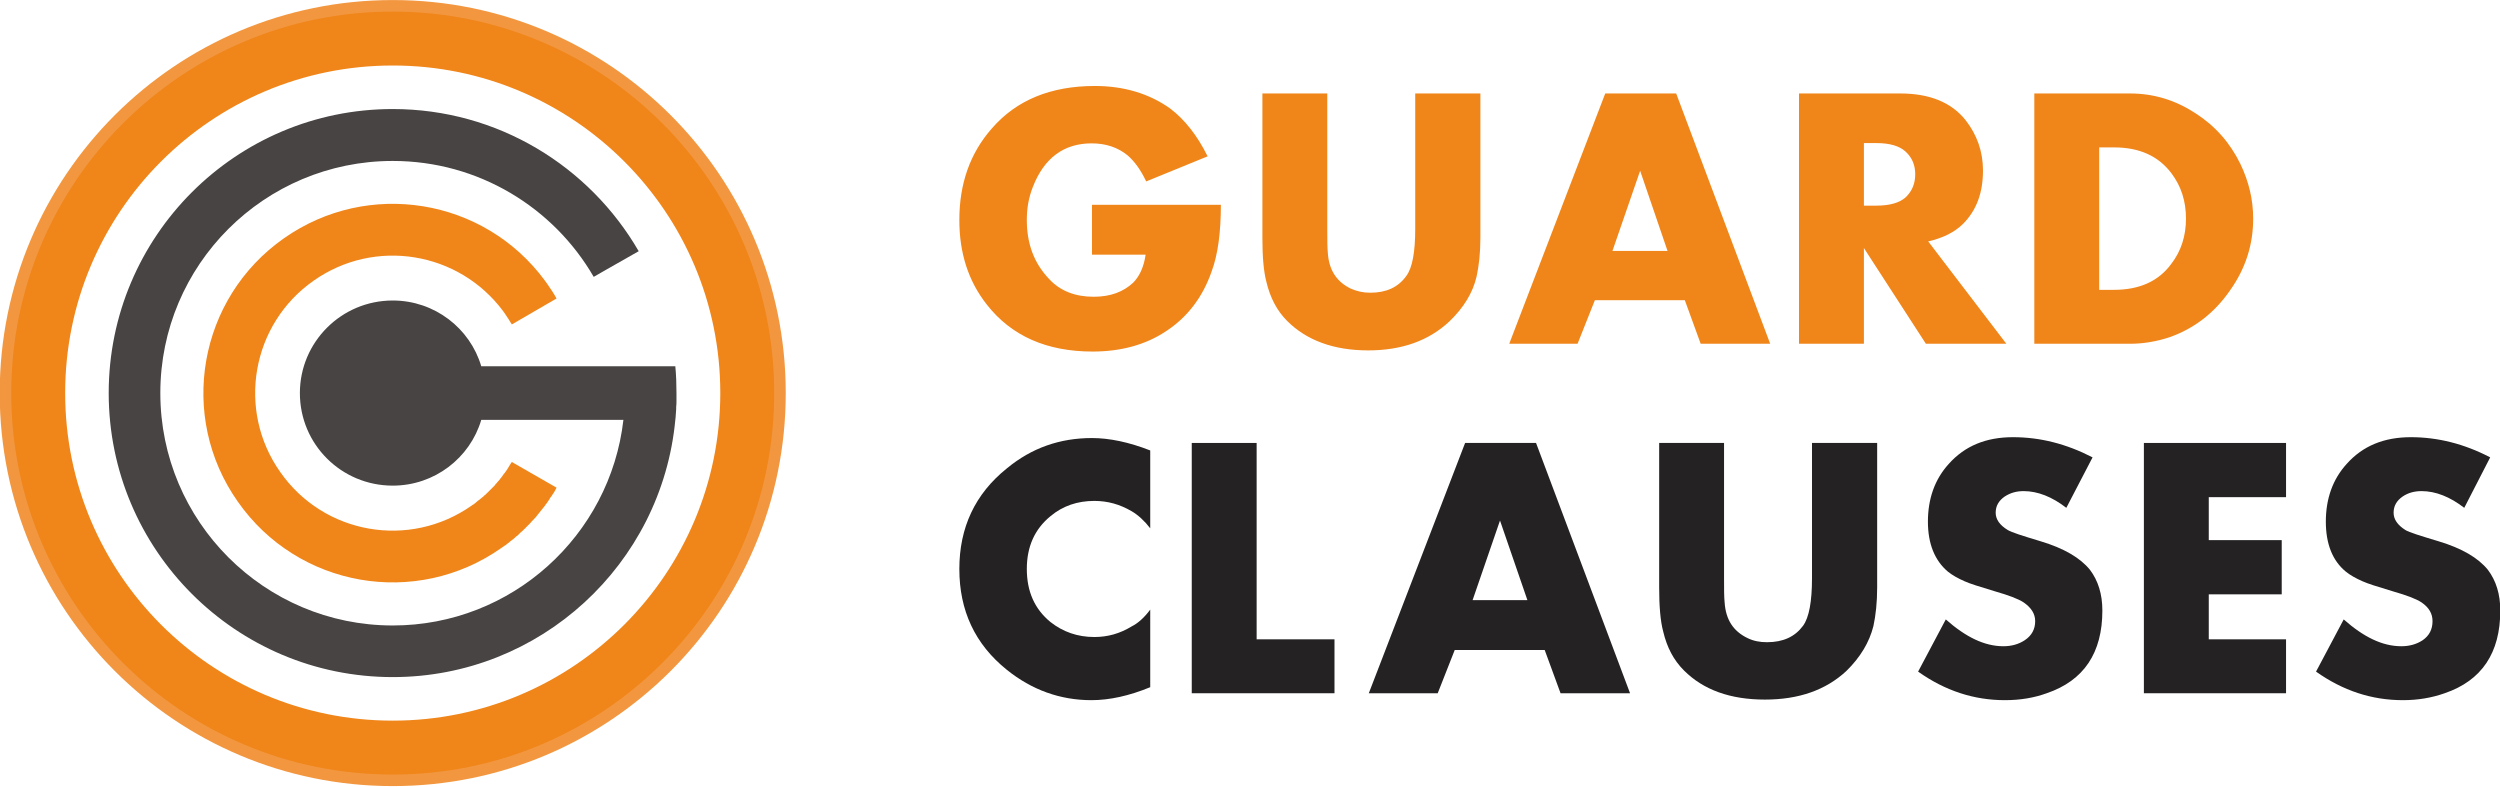
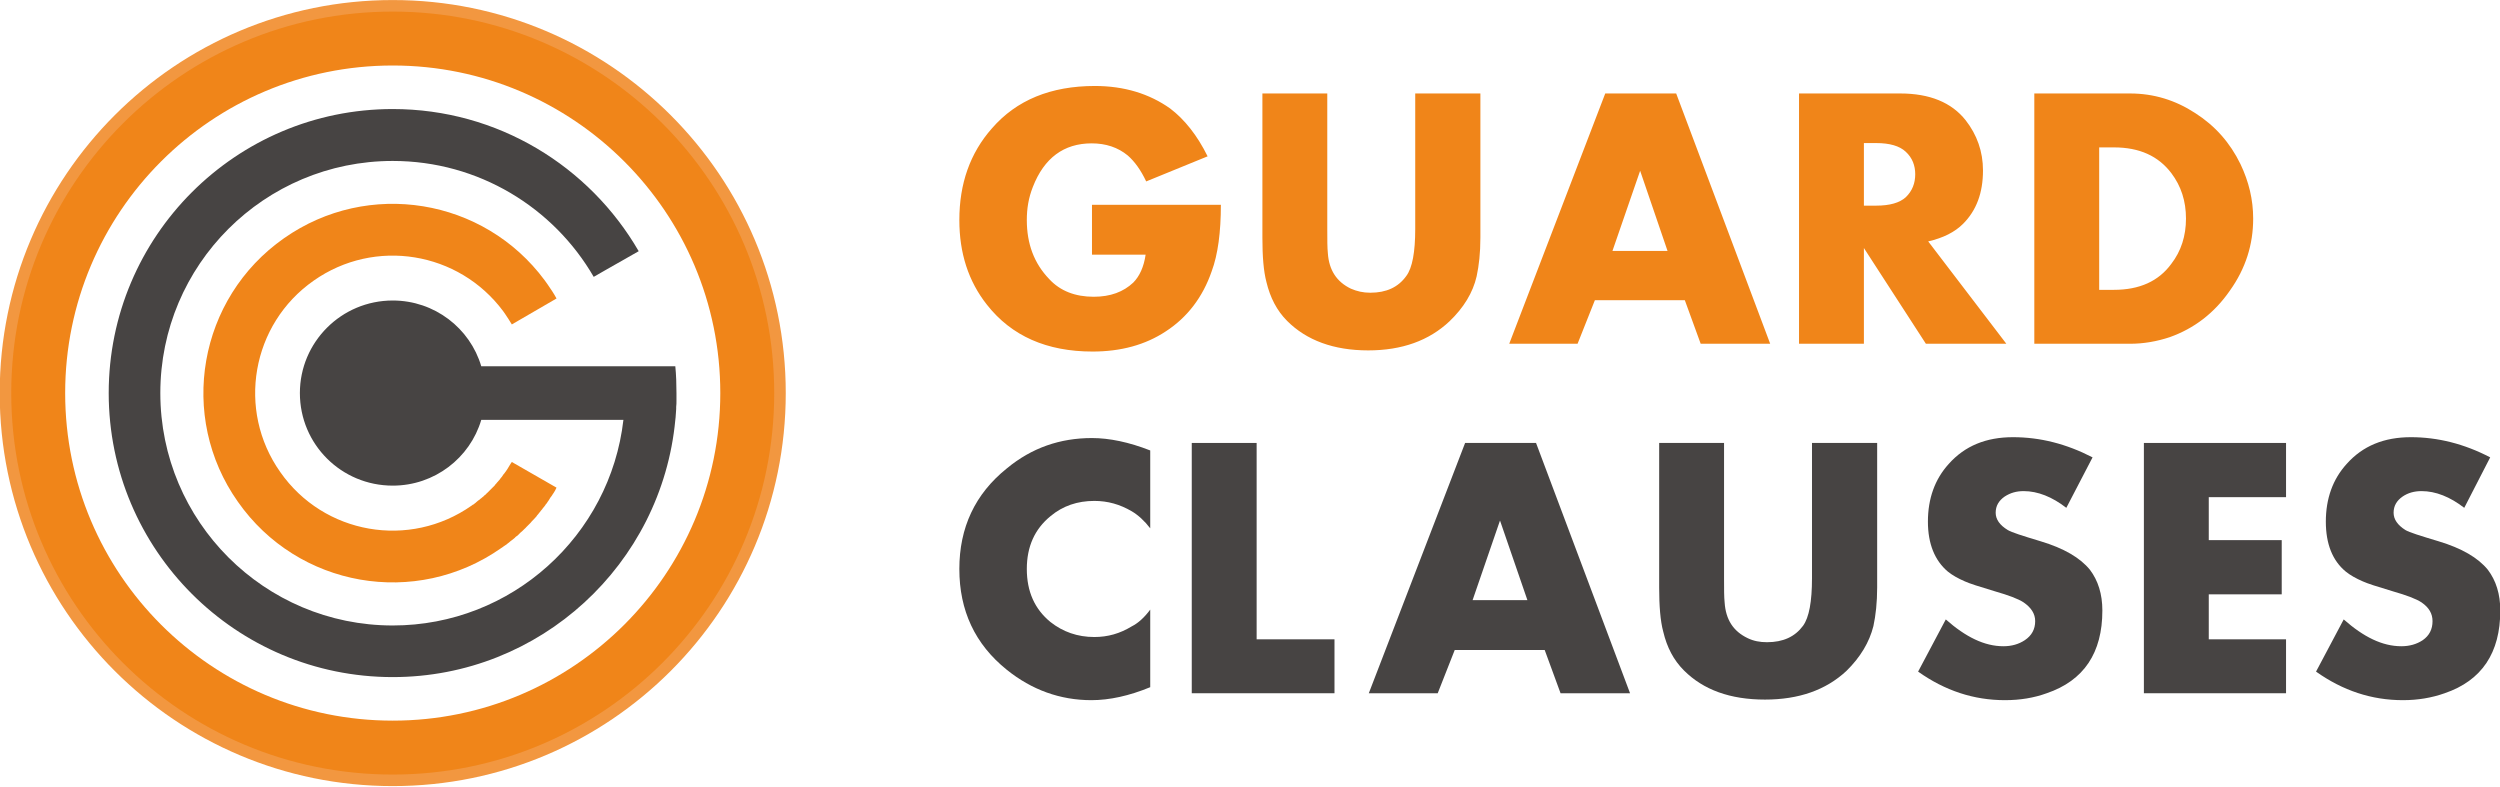
<svg xmlns="http://www.w3.org/2000/svg" xml:space="preserve" width="86.699mm" height="27.263mm" version="1.1" style="shape-rendering:geometricPrecision; text-rendering:geometricPrecision; image-rendering:optimizeQuality; fill-rule:evenodd; clip-rule:evenodd" viewBox="0 0 8670 2726">
  <defs>
    <style type="text/css">
   
    .fil2 {fill:#474443}
    .fil0 {fill:#F29740}
    .fil1 {fill:#F08519}
+     .fil4 {fill:#474443;fill-rule:nonzero}
    .fil3 {fill:#F08519;fill-rule:nonzero}
-     .fil4 {fill:#242222;fill-rule:nonzero}
   
  </style>
  </defs>
  <g id="Layer_x0020_1">
-     <g id="_726220832">
-       <g>
-         <path class="fil0" d="M1362 193c646,0 1170,524 1170,1170 0,647 -524,1171 -1170,1171 -647,0 -1171,-524 -1171,-1171 0,-646 524,-1170 1171,-1170zm0 -193c753,0 1363,610 1363,1363 0,753 -610,1363 -1363,1363 -753,0 -1363,-610 -1363,-1363 0,-753 610,-1363 1363,-1363z" />
-         <path class="fil1" d="M825 1740c208,297 617,369 914,160 2,-1 4,-3 6,-4l1 -1c4,-3 8,-5 12,-8l2 -2c3,-2 7,-5 10,-8l4 -3c3,-2 6,-5 9,-7 2,-2 4,-3 5,-5 3,-2 5,-4 7,-5 2,-2 5,-5 7,-7 1,-1 3,-3 4,-4 3,-2 6,-5 8,-7l4 -4c3,-2 5,-5 8,-8l3 -3c3,-3 6,-6 9,-9l2 -2c3,-4 6,-7 9,-10l3 -3c3,-3 6,-7 9,-10l1 -2c3,-3 6,-7 9,-11l1 -1c3,-4 6,-8 9,-11l1 -2c3,-3 6,-7 9,-11l1 -2c3,-3 6,-7 8,-11l1 -1c3,-5 6,-9 8,-13l1 -1c3,-4 6,-8 8,-12l1 -1c4,-6 8,-13 11,-20l-155 -89c-3,4 -6,9 -9,14l0 0c-2,3 -4,6 -6,10l0 0c-2,3 -4,6 -6,9l-1 1c-2,3 -4,6 -6,8l-1 1c-2,3 -4,6 -6,9l-1 1c-2,2 -4,5 -6,8l-1 1c-2,3 -5,5 -7,8l-1 1c-2,3 -4,5 -7,8l-1 2c-2,2 -4,4 -7,7l-2 2c-2,2 -4,4 -6,6l-2 2c-2,2 -4,4 -6,6l-3 3c-2,1 -3,3 -5,5 -1,1 -2,2 -4,3 -1,1 -3,3 -5,5 -1,1 -3,2 -4,3 -2,2 -3,3 -5,4 -2,2 -4,4 -6,5l-3 2c-2,2 -5,4 -7,6l-1 1c-3,2 -6,5 -9,7l-1 0c-1,1 -3,2 -4,3 -216,152 -513,100 -664,-116 -152,-215 -100,-513 116,-664 212,-149 503,-101 657,106l0 0c2,3 5,7 7,10l0 0c8,12 16,24 23,36l155 -90c-9,-17 -20,-33 -31,-49l0 0c-3,-5 -7,-9 -10,-14l0 0c-211,-285 -612,-351 -904,-146 -297,208 -369,618 -160,914z" />
-         <path class="fil1" d="M1362 40c730,0 1323,593 1323,1323 0,731 -593,1323 -1323,1323 -731,0 -1323,-592 -1323,-1323 0,-730 592,-1323 1323,-1323zm0 187c627,0 1136,509 1136,1136 0,627 -509,1136 -1136,1136 -628,0 -1136,-509 -1136,-1136 0,-627 508,-1136 1136,-1136z" />
-         <path class="fil2" d="M1362 378c364,0 682,198 853,493l-116 66 -40 23c-139,-240 -399,-402 -697,-402 -445,0 -806,360 -806,805 0,445 361,806 806,806 413,0 754,-312 800,-713l-493 0c-39,132 -162,228 -307,228 -178,0 -322,-143 -322,-321 0,-177 144,-321 322,-321 145,0 268,96 307,228l673 0c3,31 4,62 4,93 0,8 0,16 0,25l0 2c0,7 0,14 -1,21 0,2 0,4 0,7 0,5 -1,10 -1,15 0,4 -1,9 -1,14 0,3 -1,6 -1,9 -47,500 -468,892 -980,892 -544,0 -985,-441 -985,-985 0,-544 441,-985 985,-985z" />
-       </g>
-       <g>
-         <path class="fil3" d="M4234 710c0,94 -10,172 -32,231 -31,90 -85,160 -159,208 -71,47 -156,70 -254,70 -159,0 -281,-54 -366,-162 -65,-82 -96,-180 -96,-294 0,-126 37,-232 113,-318 85,-98 204,-147 357,-147 102,0 189,27 261,78 50,38 94,93 130,166l-213 87c-19,-40 -40,-69 -64,-90 -34,-28 -76,-42 -125,-42 -97,0 -165,51 -204,151 -15,38 -21,75 -21,115 0,82 25,150 78,205 38,41 90,61 154,61 58,0 103,-17 137,-49 22,-22 37,-55 43,-97l-186 0 0 -173 447 0zm900 114c0,53 -5,97 -13,134 -13,57 -45,109 -94,156 -71,67 -165,101 -282,101 -120,0 -214,-35 -281,-102 -36,-36 -59,-81 -72,-135 -10,-38 -14,-89 -14,-154l0 -500 225 0 0 470c0,37 0,65 2,84 4,58 30,99 80,123 21,9 42,14 67,14 56,0 97,-19 125,-58 21,-28 31,-83 31,-163l0 -470 226 0 0 500zm1005 368l-241 0 -55 -151 -312 0 -60 151 -237 0 333 -868 246 0 326 868 0 0zm-356 -322l-95 -278 -96 278 191 0zm1175 322l-279 0 -215 -332 0 332 -225 0 0 -868 351 0c102,0 178,31 227,93 39,50 60,108 60,174 0,78 -23,139 -69,185 -29,29 -69,49 -121,61l271 355 0 0zm-316 -588c0,-30 -10,-57 -33,-78 -21,-20 -56,-30 -102,-30l-43 0 0 217 43 0c47,0 81,-10 102,-29 23,-22 33,-49 33,-80l0 0zm1172 154c0,90 -26,173 -81,250 -54,78 -124,131 -208,161 -45,15 -91,23 -138,23l-332 0 0 -868 332 0c82,0 157,23 226,68 69,44 121,103 157,177 29,61 44,123 44,189l0 0zm-233 0c0,-61 -17,-113 -51,-158 -45,-59 -110,-89 -199,-89l-51 0 0 494 51 0c89,0 155,-30 199,-90 34,-44 51,-97 51,-157z" />
-         <path class="fil4" d="M8671 2117c0,147 -64,243 -193,287 -45,16 -93,24 -145,24 -108,0 -208,-33 -301,-99l96 -181c69,61 134,93 200,93 28,0 53,-7 74,-21 23,-16 34,-38 34,-66 0,-26 -12,-47 -38,-65 -20,-13 -53,-25 -98,-38 -57,-17 -91,-28 -106,-35 -23,-10 -43,-21 -59,-34 -46,-38 -69,-96 -69,-173 0,-80 24,-147 72,-200 56,-63 130,-93 223,-93 93,0 185,23 275,70l-90 175c-49,-38 -99,-58 -148,-58 -25,0 -47,6 -66,19 -20,14 -31,32 -31,56 0,23 14,43 41,60 13,8 52,20 115,39 80,24 137,57 171,99 28,37 43,84 43,141l0 0z" />
-         <polygon class="fil4" points="7928,2404 7435,2404 7435,1536 7928,1536 7928,1724 7660,1724 7660,1873 7913,1873 7913,2061 7660,2061 7660,2217 7928,2217 7928,2404 " />
-         <path class="fil4" d="M7291 2117c0,147 -64,243 -193,287 -44,16 -92,24 -145,24 -108,0 -208,-33 -301,-99l96 -181c69,61 134,93 200,93 28,0 53,-7 74,-21 24,-16 36,-38 36,-66 0,-26 -14,-47 -40,-65 -20,-13 -53,-25 -98,-38 -57,-17 -91,-28 -106,-35 -23,-10 -43,-21 -59,-34 -45,-38 -69,-96 -69,-173 0,-80 24,-147 72,-200 56,-63 130,-93 223,-93 94,0 185,23 276,70l-91 175c-49,-38 -99,-58 -148,-58 -25,0 -46,6 -66,19 -20,14 -31,32 -31,56 0,23 14,43 42,60 13,8 51,20 114,39 80,24 137,57 171,99 28,37 43,84 43,141l0 0z" />
-         <path class="fil4" d="M6510 2037c0,52 -5,97 -13,134 -14,56 -45,108 -94,156 -71,66 -165,99 -282,99 -121,0 -214,-34 -281,-101 -36,-36 -59,-80 -72,-135 -10,-37 -14,-89 -14,-153l0 -501 225 0 0 469c0,38 0,66 2,84 4,60 30,100 80,124 21,10 42,14 67,14 56,0 97,-19 125,-57 21,-29 31,-84 31,-165l0 -469 226 0 0 501z" />
-         <path class="fil4" d="M5297 2081l-95 -276 -95 276 190 0zm356 323l-241 0 -55 -150 -312 0 -59 150 -239 0 334 -868 246 0 326 868 0 0z" />
-         <polygon class="fil4" points="4628,2404 4133,2404 4133,1536 4358,1536 4358,2217 4628,2217 4628,2404 " />
-         <path class="fil4" d="M3989 2383c-73,30 -141,45 -204,45 -109,0 -207,-36 -293,-105 -111,-89 -165,-206 -165,-350 0,-143 54,-260 165,-349 86,-71 184,-105 295,-105 60,0 128,14 202,43l0 270c-20,-26 -42,-46 -64,-59 -41,-24 -83,-36 -130,-36 -58,0 -109,17 -152,53 -55,45 -82,106 -82,183 0,78 27,139 82,184 43,34 94,52 152,52 47,0 89,-12 130,-37 22,-11 44,-31 64,-58l0 269 0 0z" />
-       </g>
+     <g id="_614150208">
+       <path class="fil0" d="M1362 193c646,0 1170,524 1170,1170 0,647 -524,1171 -1170,1171 -647,0 -1171,-524 -1171,-1171 0,-646 524,-1170 1171,-1170zm0 -193c753,0 1363,610 1363,1363 0,753 -610,1363 -1363,1363 -753,0 -1363,-610 -1363,-1363 0,-753 610,-1363 1363,-1363z" />
+       <path class="fil1" d="M825 1740c208,297 617,369 914,160 2,-1 4,-3 6,-4l1 -1c4,-3 8,-5 12,-8l2 -2c3,-2 7,-5 10,-8l4 -3c3,-2 6,-5 9,-7 2,-2 4,-3 5,-5 3,-2 5,-4 7,-5 2,-2 5,-5 7,-7 1,-1 3,-3 4,-4 3,-2 6,-5 8,-7l4 -4c3,-2 5,-5 8,-8l3 -3c3,-3 6,-6 9,-9l2 -2c3,-4 6,-7 9,-10l3 -3c3,-3 6,-7 9,-10l1 -2c3,-3 6,-7 9,-11l1 -1c3,-4 6,-8 9,-11l1 -2c3,-3 6,-7 9,-11l1 -2c3,-3 6,-7 8,-11l1 -1c3,-5 6,-9 8,-13l1 -1c3,-4 6,-8 8,-12l1 -1c4,-6 8,-13 11,-20l-155 -89c-3,4 -6,9 -9,14l0 0c-2,3 -4,6 -6,10l0 0c-2,3 -4,6 -6,9l-1 1c-2,3 -4,6 -6,8l-1 1c-2,3 -4,6 -6,9l-1 1c-2,2 -4,5 -6,8l-1 1c-2,3 -5,5 -7,8l-1 1c-2,3 -4,5 -7,8l-1 2c-2,2 -4,4 -7,7l-2 2c-2,2 -4,4 -6,6l-2 2c-2,2 -4,4 -6,6l-3 3c-2,1 -3,3 -5,5 -1,1 -2,2 -4,3 -1,1 -3,3 -5,5 -1,1 -3,2 -4,3 -2,2 -3,3 -5,4 -2,2 -4,4 -6,5l-3 2c-2,2 -5,4 -7,6l-1 1c-3,2 -6,5 -9,7l-1 0c-1,1 -3,2 -4,3 -216,152 -513,100 -664,-116 -152,-215 -100,-513 116,-664 212,-149 503,-101 657,106l0 0c2,3 5,7 7,10l0 0c8,12 16,24 23,36l155 -90c-9,-17 -20,-33 -31,-49l0 0c-3,-5 -7,-9 -10,-14l0 0c-211,-285 -612,-351 -904,-146 -297,208 -369,618 -160,914z" />
+       <path class="fil1" d="M1362 40c730,0 1323,593 1323,1323 0,731 -593,1323 -1323,1323 -731,0 -1323,-592 -1323,-1323 0,-730 592,-1323 1323,-1323zm0 187c627,0 1136,509 1136,1136 0,627 -509,1136 -1136,1136 -628,0 -1136,-509 -1136,-1136 0,-627 508,-1136 1136,-1136z" />
+       <path class="fil2" d="M1362 378c364,0 682,198 853,493l-116 66 -40 23c-139,-240 -399,-402 -697,-402 -445,0 -806,360 -806,805 0,445 361,806 806,806 413,0 754,-312 800,-713l-493 0c-39,132 -162,228 -307,228 -178,0 -322,-143 -322,-321 0,-177 144,-321 322,-321 145,0 268,96 307,228l673 0c3,31 4,62 4,93 0,8 0,16 0,25l0 2c0,7 0,14 -1,21 0,2 0,4 0,7 0,5 -1,10 -1,15 0,4 -1,9 -1,14 0,3 -1,6 -1,9 -47,500 -468,892 -980,892 -544,0 -985,-441 -985,-985 0,-544 441,-985 985,-985z" />
+     </g>
+     <g id="_614152000">
+       <path class="fil3" d="M4234 710c0,94 -10,172 -32,231 -31,90 -85,160 -159,208 -71,47 -156,70 -254,70 -159,0 -281,-54 -366,-162 -65,-82 -96,-180 -96,-294 0,-126 37,-232 113,-318 85,-98 204,-147 357,-147 102,0 189,27 261,78 50,38 94,93 130,166l-213 87c-19,-40 -40,-69 -64,-90 -34,-28 -76,-42 -125,-42 -97,0 -165,51 -204,151 -15,38 -21,75 -21,115 0,82 25,150 78,205 38,41 90,61 154,61 58,0 103,-17 137,-49 22,-22 37,-55 43,-97l-186 0 0 -173 447 0zm900 114c0,53 -5,97 -13,134 -13,57 -45,109 -94,156 -71,67 -165,101 -282,101 -120,0 -214,-35 -281,-102 -36,-36 -59,-81 -72,-135 -10,-38 -14,-89 -14,-154l0 -500 225 0 0 470c0,37 0,65 2,84 4,58 30,99 80,123 21,9 42,14 67,14 56,0 97,-19 125,-58 21,-28 31,-83 31,-163l0 -470 226 0 0 500zm1005 368l-241 0 -55 -151 -312 0 -60 151 -237 0 333 -868 246 0 326 868 0 0zm-356 -322l-95 -278 -96 278 191 0zm1175 322l-279 0 -215 -332 0 332 -225 0 0 -868 351 0c102,0 178,31 227,93 39,50 60,108 60,174 0,78 -23,139 -69,185 -29,29 -69,49 -121,61l271 355 0 0zm-316 -588c0,-30 -10,-57 -33,-78 -21,-20 -56,-30 -102,-30l-43 0 0 217 43 0c47,0 81,-10 102,-29 23,-22 33,-49 33,-80l0 0zm1172 154c0,90 -26,173 -81,250 -54,78 -124,131 -208,161 -45,15 -91,23 -138,23l-332 0 0 -868 332 0c82,0 157,23 226,68 69,44 121,103 157,177 29,61 44,123 44,189l0 0zm-233 0c0,-61 -17,-113 -51,-158 -45,-59 -110,-89 -199,-89l-51 0 0 494 51 0c89,0 155,-30 199,-90 34,-44 51,-97 51,-157z" />
+       <path class="fil4" d="M8671 2117c0,147 -64,243 -193,287 -45,16 -93,24 -145,24 -108,0 -208,-33 -301,-99l96 -181c69,61 134,93 200,93 28,0 53,-7 74,-21 23,-16 34,-38 34,-66 0,-26 -12,-47 -38,-65 -20,-13 -53,-25 -98,-38 -57,-17 -91,-28 -106,-35 -23,-10 -43,-21 -59,-34 -46,-38 -69,-96 -69,-173 0,-80 24,-147 72,-200 56,-63 130,-93 223,-93 93,0 185,23 275,70l-90 175c-49,-38 -99,-58 -148,-58 -25,0 -47,6 -66,19 -20,14 -31,32 -31,56 0,23 14,43 41,60 13,8 52,20 115,39 80,24 137,57 171,99 28,37 43,84 43,141l0 0z" />
+       <polygon class="fil4" points="7928,2404 7435,2404 7435,1536 7928,1536 7928,1724 7660,1724 7660,1873 7913,1873 7913,2061 7660,2061 7660,2217 7928,2217 7928,2404 " />
+       <path class="fil4" d="M7291 2117c0,147 -64,243 -193,287 -44,16 -92,24 -145,24 -108,0 -208,-33 -301,-99l96 -181c69,61 134,93 200,93 28,0 53,-7 74,-21 24,-16 36,-38 36,-66 0,-26 -14,-47 -40,-65 -20,-13 -53,-25 -98,-38 -57,-17 -91,-28 -106,-35 -23,-10 -43,-21 -59,-34 -45,-38 -69,-96 -69,-173 0,-80 24,-147 72,-200 56,-63 130,-93 223,-93 94,0 185,23 276,70l-91 175c-49,-38 -99,-58 -148,-58 -25,0 -46,6 -66,19 -20,14 -31,32 -31,56 0,23 14,43 42,60 13,8 51,20 114,39 80,24 137,57 171,99 28,37 43,84 43,141l0 0z" />
+       <path class="fil4" d="M6510 2037c0,52 -5,97 -13,134 -14,56 -45,108 -94,156 -71,66 -165,99 -282,99 -121,0 -214,-34 -281,-101 -36,-36 -59,-80 -72,-135 -10,-37 -14,-89 -14,-153l0 -501 225 0 0 469c0,38 0,66 2,84 4,60 30,100 80,124 21,10 42,14 67,14 56,0 97,-19 125,-57 21,-29 31,-84 31,-165l0 -469 226 0 0 501z" />
+       <path class="fil4" d="M5297 2081l-95 -276 -95 276 190 0zm356 323l-241 0 -55 -150 -312 0 -59 150 -239 0 334 -868 246 0 326 868 0 0z" />
+       <polygon class="fil4" points="4628,2404 4133,2404 4133,1536 4358,1536 4358,2217 4628,2217 4628,2404 " />
+       <path class="fil4" d="M3989 2383c-73,30 -141,45 -204,45 -109,0 -207,-36 -293,-105 -111,-89 -165,-206 -165,-350 0,-143 54,-260 165,-349 86,-71 184,-105 295,-105 60,0 128,14 202,43l0 270c-20,-26 -42,-46 -64,-59 -41,-24 -83,-36 -130,-36 -58,0 -109,17 -152,53 -55,45 -82,106 -82,183 0,78 27,139 82,184 43,34 94,52 152,52 47,0 89,-12 130,-37 22,-11 44,-31 64,-58l0 269 0 0z" />
    </g>
  </g>
</svg>
